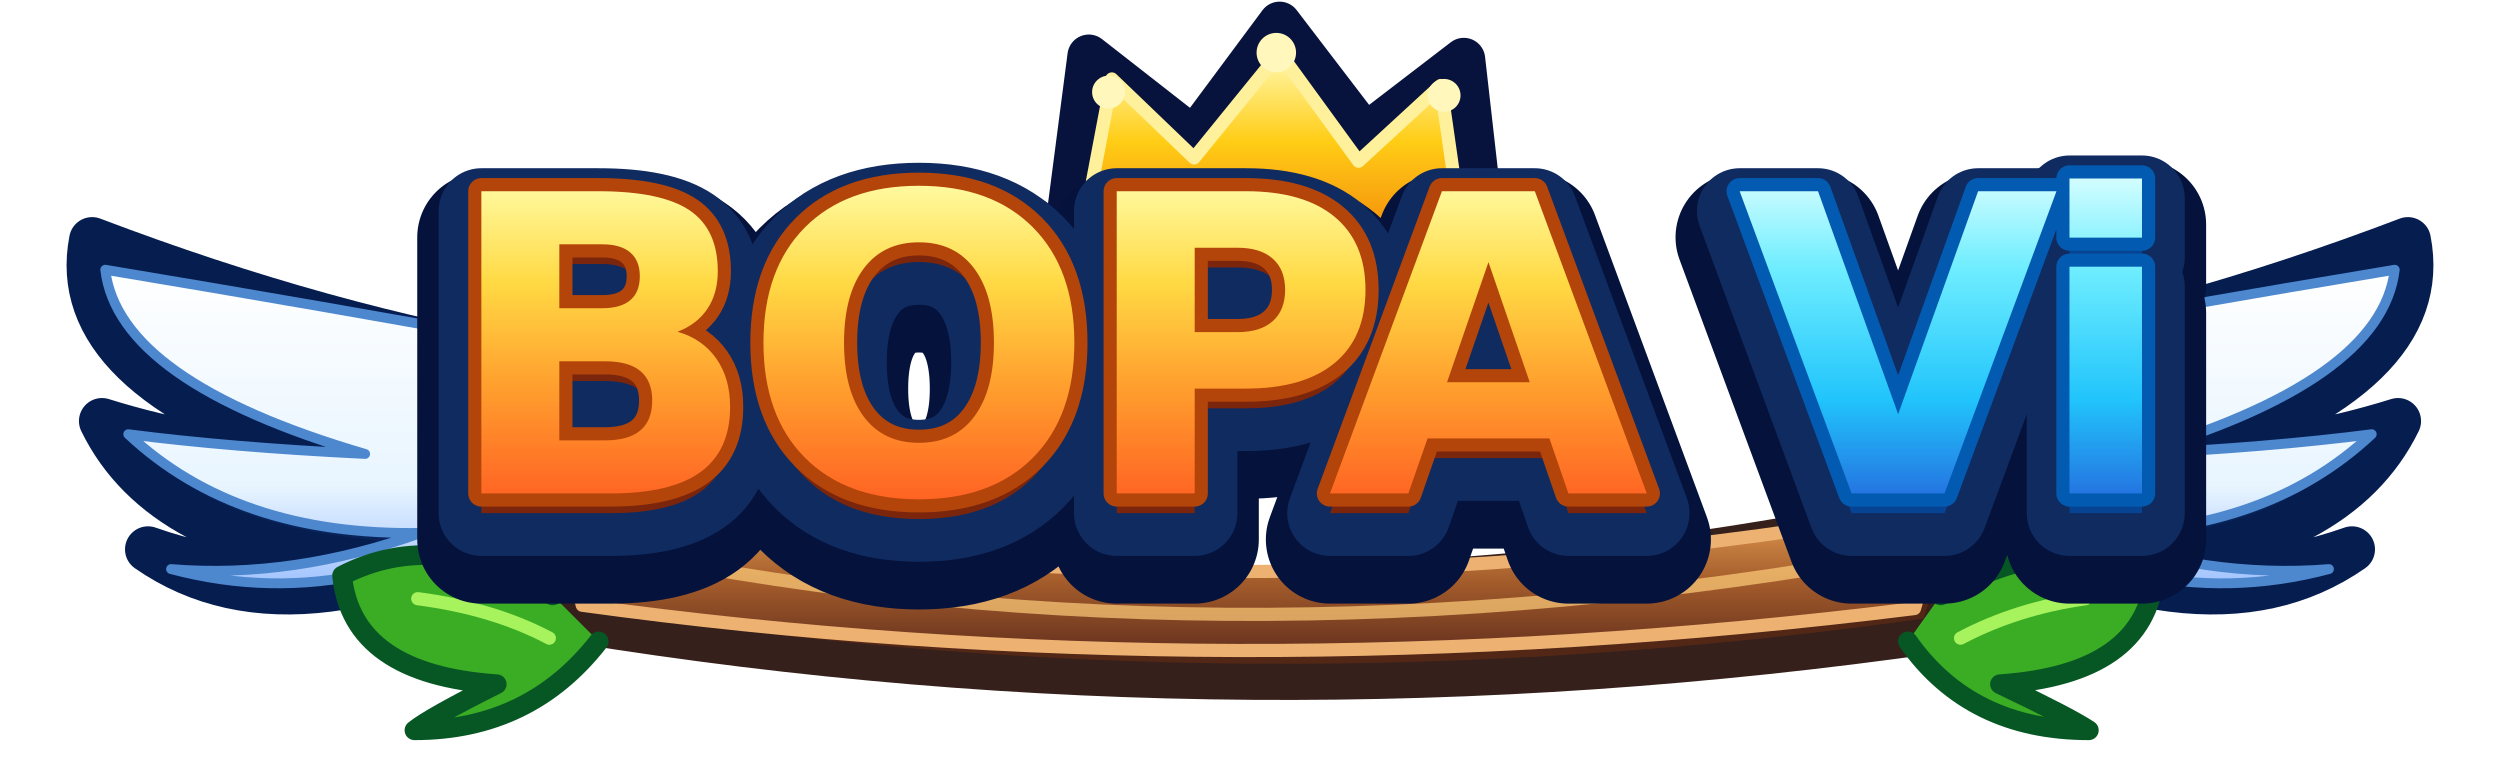
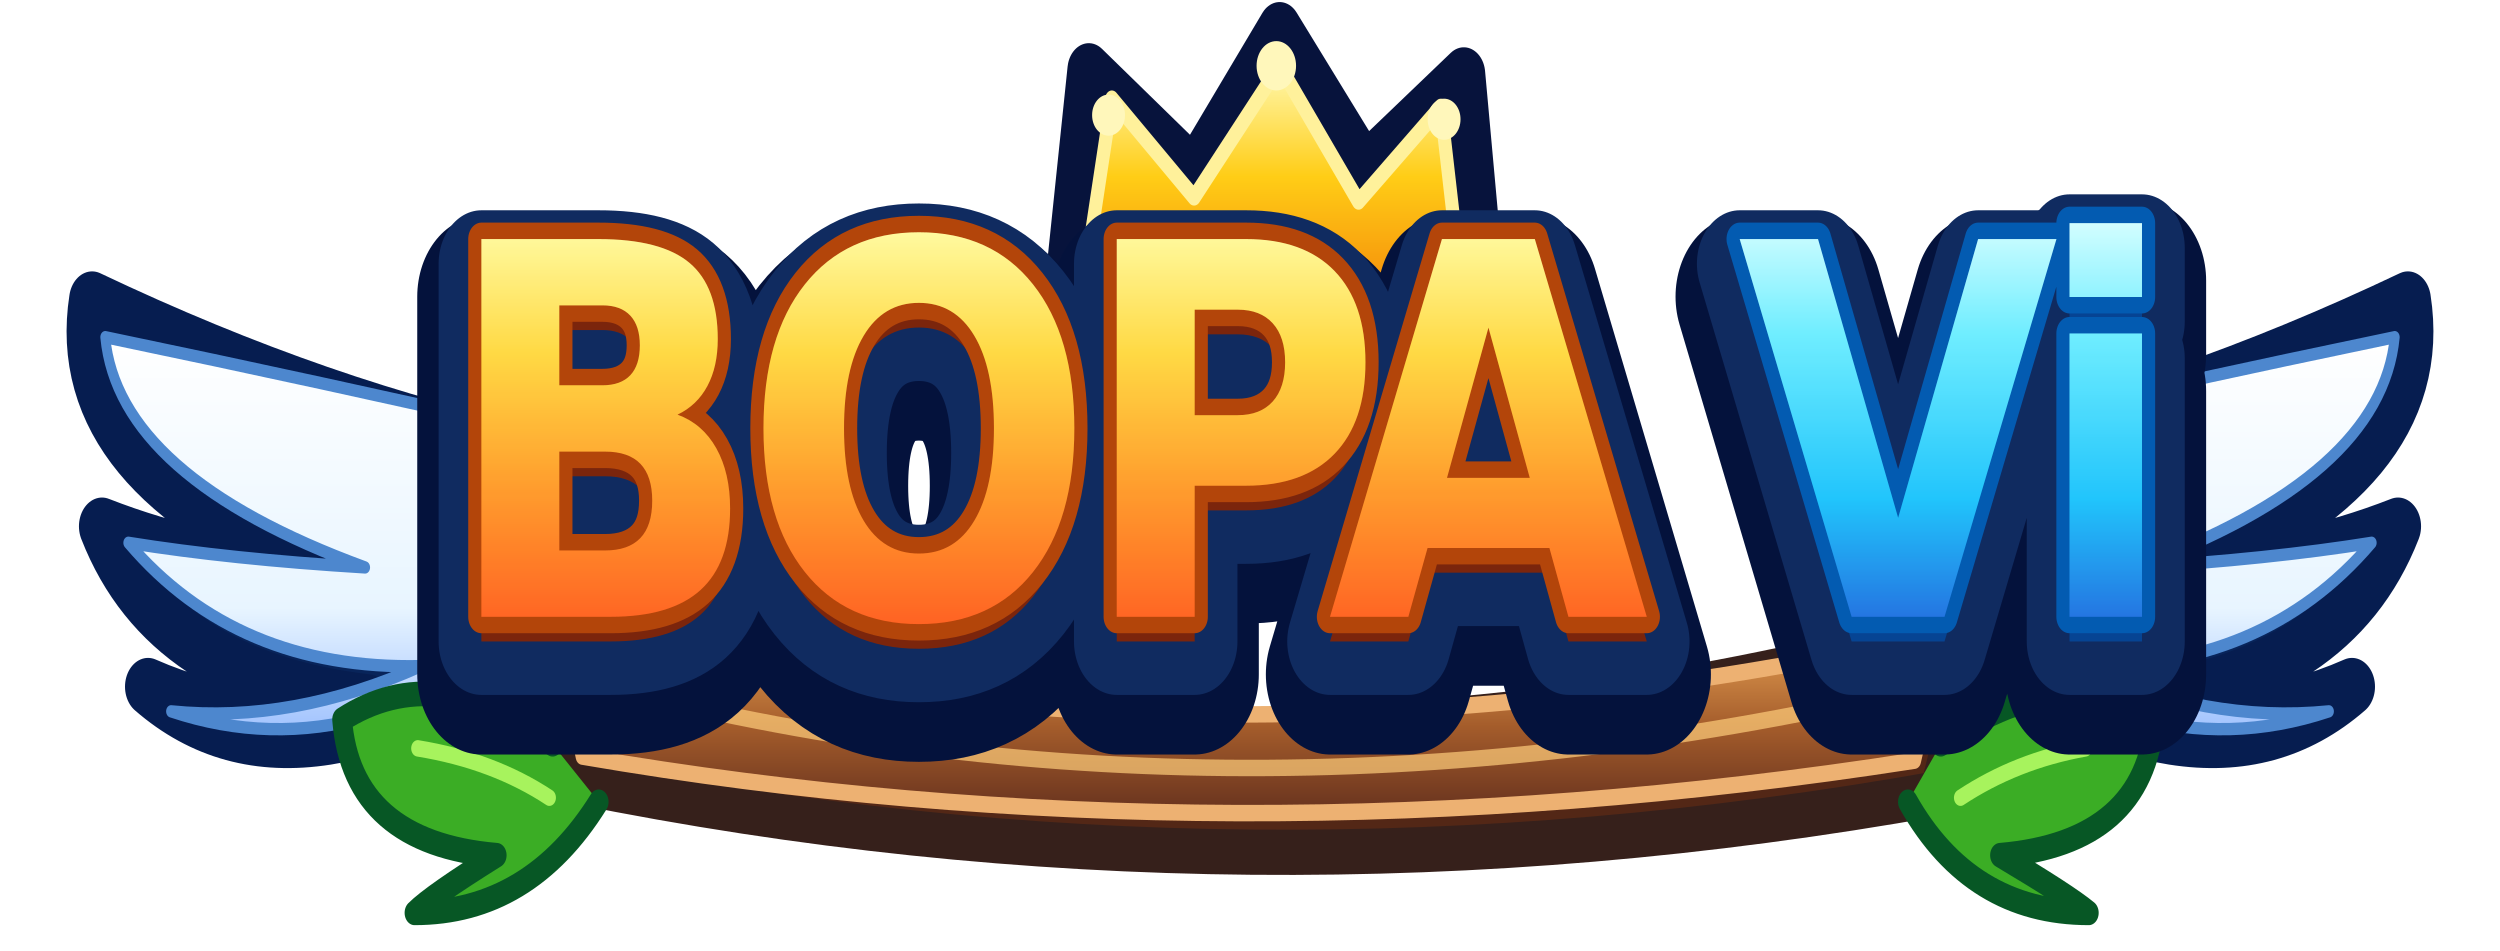
- <svg xmlns="http://www.w3.org/2000/svg" width="760" height="230" viewBox="0 0 760 230" role="img" aria-label="BOPAVI">
+ <svg xmlns="http://www.w3.org/2000/svg" width="760" height="289" viewBox="0 0 760 289" role="img" aria-label="BOPAVI">
  <defs>
    <linearGradient id="goldText" x1="0" y1="0" x2="0" y2="1">
      <stop stop-color="#fff994" />
      <stop offset=".31" stop-color="#ffd42d" />
      <stop offset=".64" stop-color="#ff9214" />
      <stop offset="1" stop-color="#ff4e08" />
    </linearGradient>
    <linearGradient id="cyanText" x1="0" y1="0" x2="0" y2="1">
      <stop stop-color="#d0fdff" />
      <stop offset=".28" stop-color="#5febff" />
      <stop offset=".7" stop-color="#05bcfb" />
      <stop offset="1" stop-color="#0861dd" />
    </linearGradient>
    <linearGradient id="crownGold" x1="0" y1="0" x2="0" y2="1">
      <stop stop-color="#fff9b2" />
      <stop offset=".42" stop-color="#ffcd16" />
      <stop offset="1" stop-color="#f27907" />
    </linearGradient>
    <linearGradient id="feather" x1="0" y1="0" x2="0" y2="1">
      <stop stop-color="#ffffff" />
      <stop offset=".69" stop-color="#e8f5ff" />
      <stop offset="1" stop-color="#a2c3fe" />
    </linearGradient>
    <linearGradient id="wood" x1="0" y1="0" x2="0" y2="1">
      <stop stop-color="#e9a455" />
      <stop offset=".53" stop-color="#a45c2b" />
      <stop offset="1" stop-color="#67321e" />
    </linearGradient>
  </defs>
-   <g stroke-linejoin="round" stroke-linecap="round">
-     <path d="M165 111Q99 100 28 73Q20 114 96 139Q63 138 31 128Q49 165 112 171Q79 179 45 167Q91 199 172 151Z" fill="#08245a" stroke="#061d50" stroke-width="14" />
-     <path d="M164 105Q98 93 32 82Q36 116 111 138Q70 136 39 132Q72 163 128 162Q89 176 52 173Q112 189 172 146Z" fill="url(#feather)" stroke="#4d87ce" stroke-width="3" />
-     <path d="M595 111Q661 100 732 73Q740 114 664 139Q697 138 729 128Q711 165 648 171Q681 179 715 167Q669 199 588 151Z" fill="#08245a" stroke="#061d50" stroke-width="14" />
-     <path d="M596 105Q662 93 728 82Q724 116 649 138Q690 136 721 132Q688 163 632 162Q671 176 708 173Q648 189 588 146Z" fill="url(#feather)" stroke="#4d87ce" stroke-width="3" />
-     <path d="M160 151Q366 204 602 151L589 193Q379 223 175 190Z" fill="#532716" stroke="#36201b" stroke-width="11" />
-     <path d="M169 153Q367 194 591 154L582 185Q373 211 177 184Z" fill="url(#wood)" stroke="#edb172" stroke-width="4" />
-     <path d="M175 165Q368 207 580 168" fill="none" stroke="#ffcd7b" stroke-opacity=".7" stroke-width="4" />
-     <path d="M168 181Q133 160 104 175Q107 205 151 208Q131 218 126 222Q161 222 182 195" fill="#3bad25" stroke="#075725" stroke-width="6" />
-     <path d="M590 181Q627 160 655 175Q652 205 608 208Q629 218 635 222Q599 222 580 195" fill="#3bad25" stroke="#075725" stroke-width="6" />
-     <path d="M127 182Q150 185 167 194M634 182Q613 185 596 194" fill="none" stroke="#a7f35d" stroke-width="4" />
-     <path d="M325 63L331 17L363 42L389 7L415 41L445 18L450 62L438 83Q390 95 341 82Z" fill="#071a55" stroke="#07133c" stroke-width="13" />
-     <path d="M331 61L338 24L363 48L389 16L413 49L438 26L443 61L432 76Q389 85 347 75Z" fill="url(#crownGold)" stroke="#fff19b" stroke-width="4" />
-     <circle cx="337" cy="28" r="5" fill="#fff7bb" />
-     <circle cx="388" cy="16" r="6" fill="#fff7bb" />
-     <circle cx="439" cy="29" r="5" fill="#fff7bb" />
-   </g>
-   <g font-family="DejaVu Sans,Arial Rounded MT Bold,Arial,sans-serif" font-size="126" font-weight="900" text-anchor="middle" letter-spacing="-5" stroke-linecap="round" stroke-linejoin="round" paint-order="stroke">
-     <text x="318" y="164" fill="#071743" stroke="#04123c" stroke-width="39">BOPA</text>
-     <text x="595" y="164" fill="#071743" stroke="#04123c" stroke-width="39">Vi</text>
-     <text x="318" y="156" fill="#7b250c" stroke="#102b60" stroke-width="26">BOPA</text>
-     <text x="595" y="156" fill="#064493" stroke="#102b60" stroke-width="26">Vi</text>
-     <text x="318" y="150" fill="url(#goldText)" stroke="#b3450a" stroke-width="8">BOPA</text>
-     <text x="595" y="150" fill="url(#cyanText)" stroke="#035bb1" stroke-width="8">Vi</text>
-     <text x="318" y="150" fill="#fffef0" stroke="none" opacity=".12">BOPA</text>
-     <text x="595" y="150" fill="#e3ffff" stroke="none" opacity=".13">Vi</text>
+   <g transform="scale(1 1.25)">
+     <g stroke-linejoin="round" stroke-linecap="round">
+       <path d="M165 111Q99 100 28 73Q20 114 96 139Q63 138 31 128Q49 165 112 171Q79 179 45 167Q91 199 172 151Z" fill="#08245a" stroke="#061d50" stroke-width="14" />
+       <path d="M164 105Q98 93 32 82Q36 116 111 138Q70 136 39 132Q72 163 128 162Q89 176 52 173Q112 189 172 146Z" fill="url(#feather)" stroke="#4d87ce" stroke-width="3" />
+       <path d="M595 111Q661 100 732 73Q740 114 664 139Q697 138 729 128Q711 165 648 171Q681 179 715 167Q669 199 588 151Z" fill="#08245a" stroke="#061d50" stroke-width="14" />
+       <path d="M596 105Q662 93 728 82Q724 116 649 138Q690 136 721 132Q688 163 632 162Q671 176 708 173Q648 189 588 146Z" fill="url(#feather)" stroke="#4d87ce" stroke-width="3" />
+       <path d="M160 151Q366 204 602 151L589 193Q379 223 175 190Z" fill="#532716" stroke="#36201b" stroke-width="11" />
+       <path d="M169 153Q367 194 591 154L582 185Q373 211 177 184Z" fill="url(#wood)" stroke="#edb172" stroke-width="4" />
+       <path d="M175 165Q368 207 580 168" fill="none" stroke="#ffcd7b" stroke-opacity=".7" stroke-width="4" />
+       <path d="M168 181Q133 160 104 175Q107 205 151 208Q131 218 126 222Q161 222 182 195" fill="#3bad25" stroke="#075725" stroke-width="6" />
+       <path d="M590 181Q627 160 655 175Q652 205 608 208Q629 218 635 222Q599 222 580 195" fill="#3bad25" stroke="#075725" stroke-width="6" />
+       <path d="M127 182Q150 185 167 194M634 182Q613 185 596 194" fill="none" stroke="#a7f35d" stroke-width="4" />
+       <path d="M325 63L331 17L363 42L389 7L415 41L445 18L450 62L438 83Q390 95 341 82Z" fill="#071a55" stroke="#07133c" stroke-width="13" />
+       <path d="M331 61L338 24L363 48L389 16L413 49L438 26L443 61L432 76Q389 85 347 75Z" fill="url(#crownGold)" stroke="#fff19b" stroke-width="4" />
+       <circle cx="337" cy="28" r="5" fill="#fff7bb" />
+       <circle cx="388" cy="16" r="6" fill="#fff7bb" />
+       <circle cx="439" cy="29" r="5" fill="#fff7bb" />
+     </g>
+     <g font-family="DejaVu Sans,Arial Rounded MT Bold,Arial,sans-serif" font-size="126" font-weight="900" text-anchor="middle" letter-spacing="-5" stroke-linecap="round" stroke-linejoin="round" paint-order="stroke">
+       <text x="318" y="164" fill="#071743" stroke="#04123c" stroke-width="39">BOPA</text>
+       <text x="595" y="164" fill="#071743" stroke="#04123c" stroke-width="39">Vi</text>
+       <text x="318" y="156" fill="#7b250c" stroke="#102b60" stroke-width="26">BOPA</text>
+       <text x="595" y="156" fill="#064493" stroke="#102b60" stroke-width="26">Vi</text>
+       <text x="318" y="150" fill="url(#goldText)" stroke="#b3450a" stroke-width="8">BOPA</text>
+       <text x="595" y="150" fill="url(#cyanText)" stroke="#035bb1" stroke-width="8">Vi</text>
+       <text x="318" y="150" fill="#fffef0" stroke="none" opacity=".12">BOPA</text>
+       <text x="595" y="150" fill="#e3ffff" stroke="none" opacity=".13">Vi</text>
+     </g>
  </g>
</svg>
